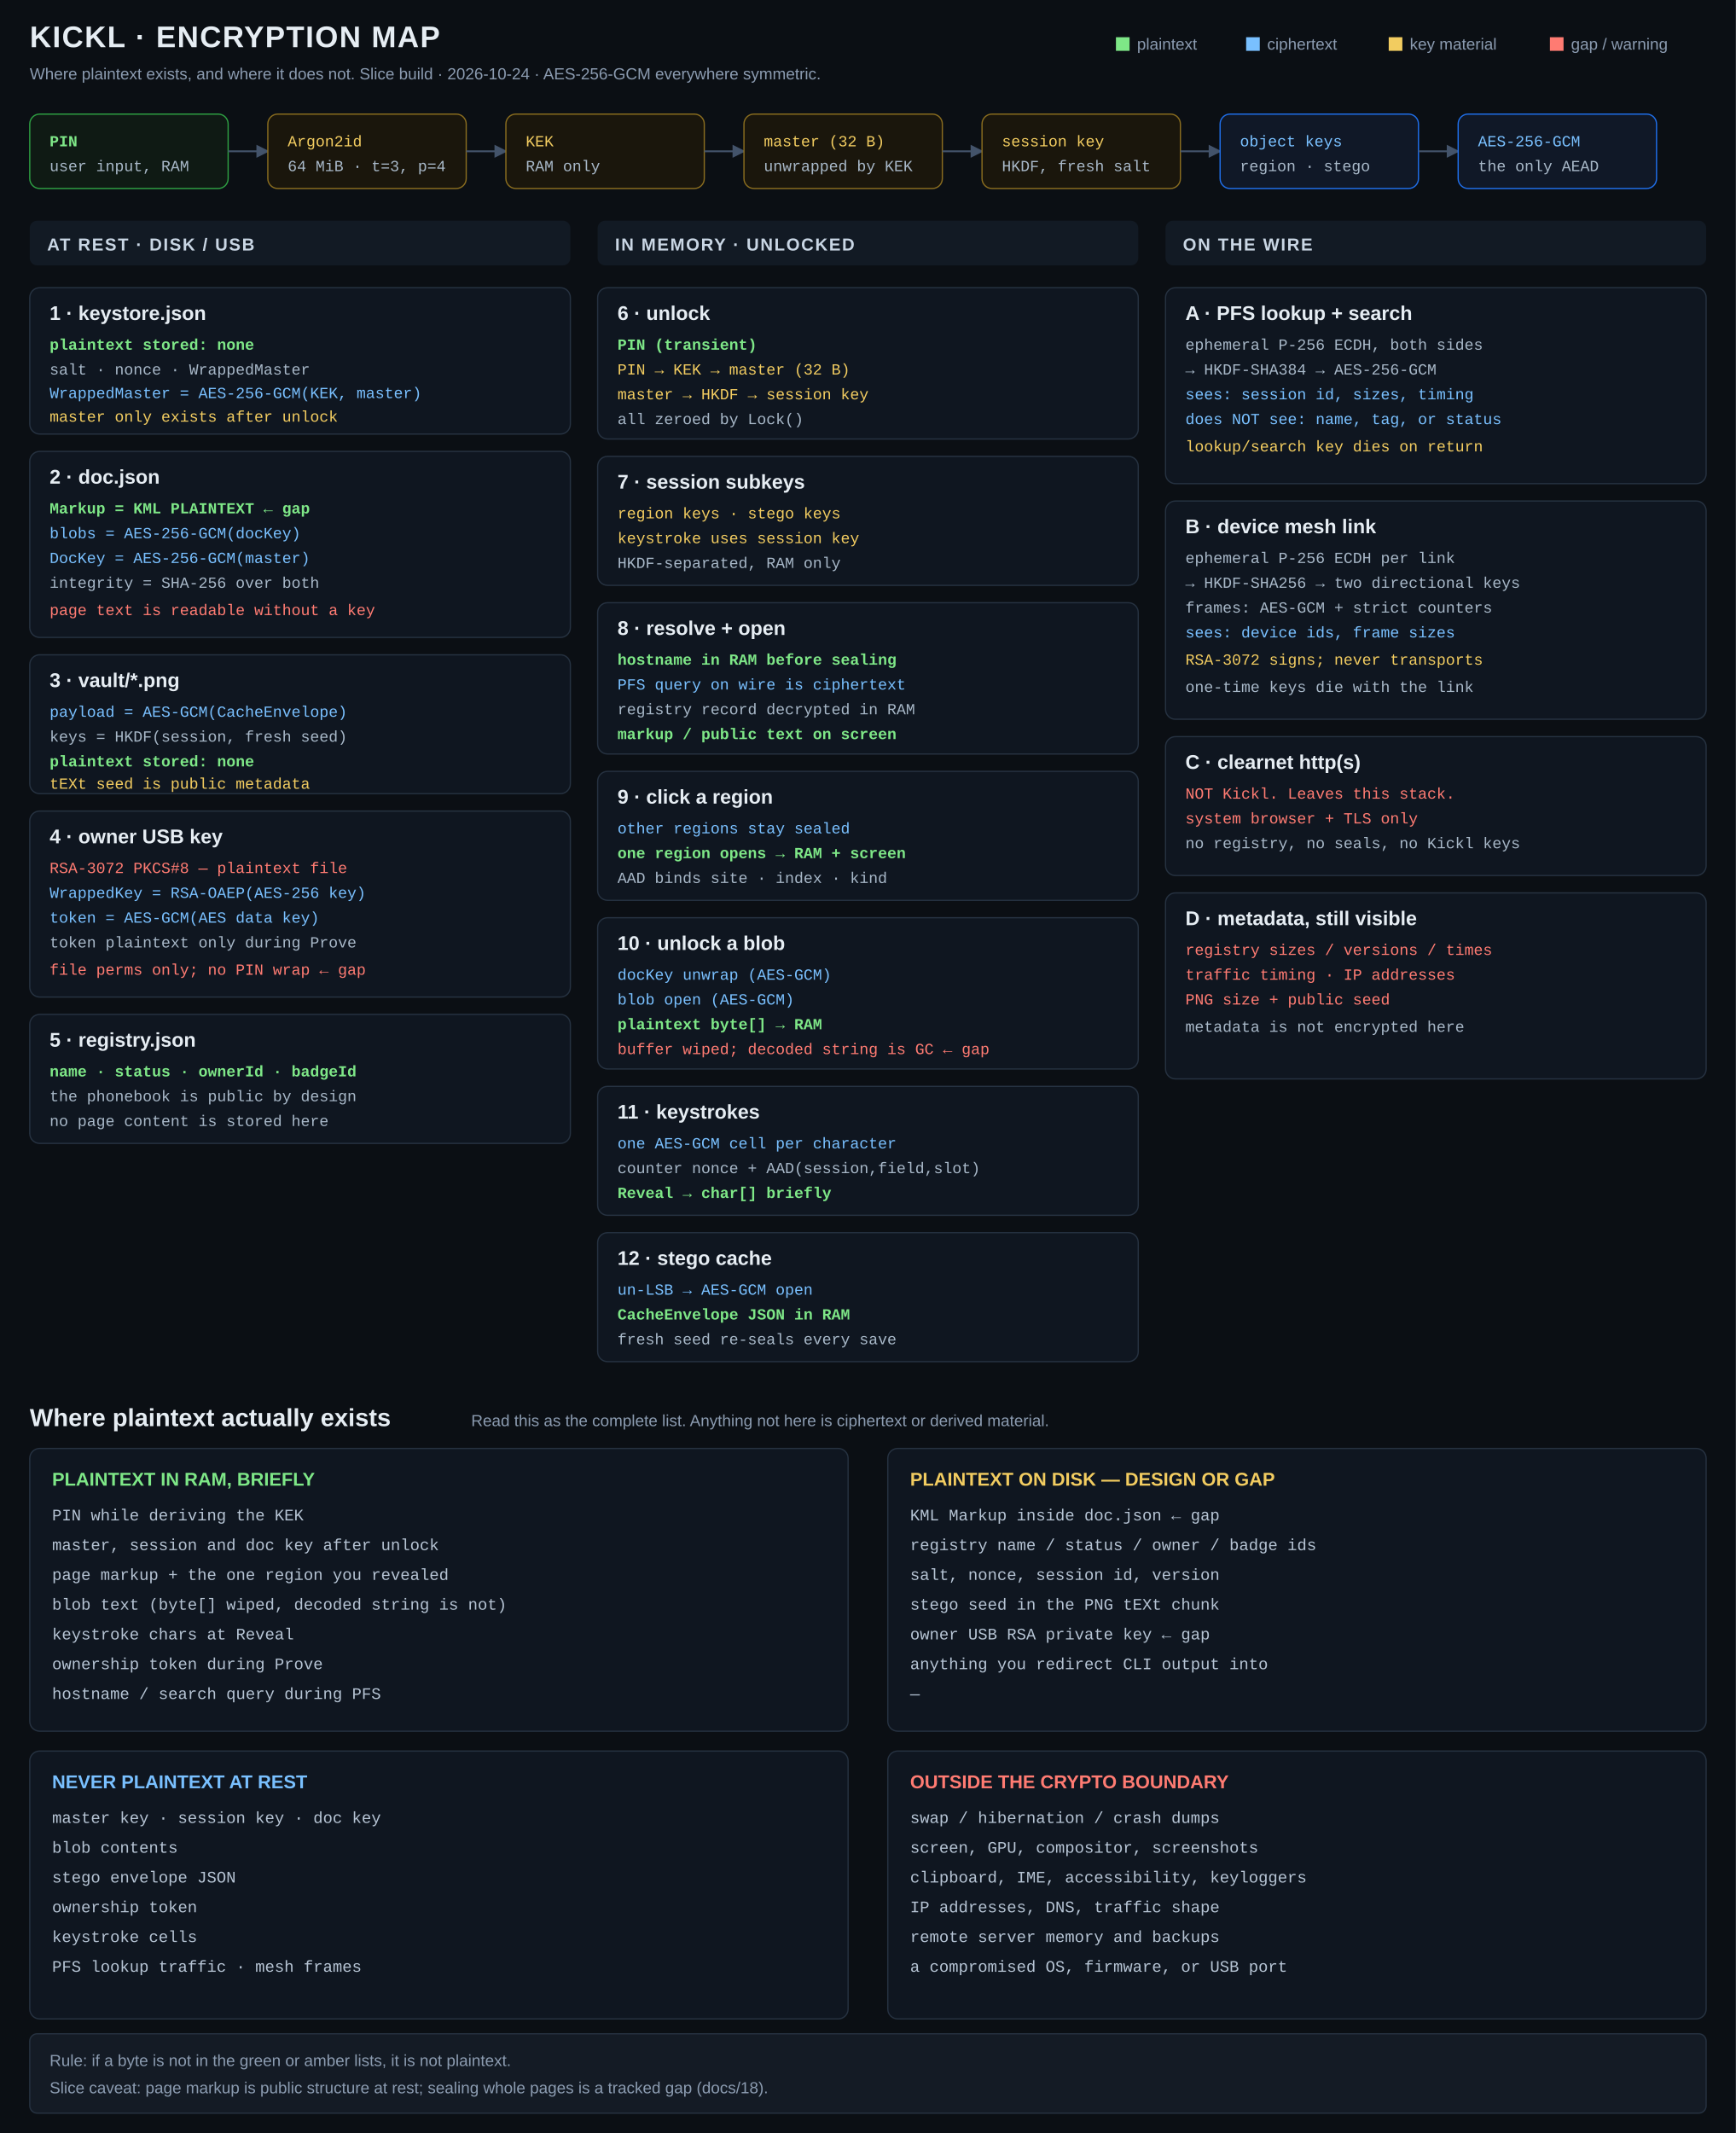
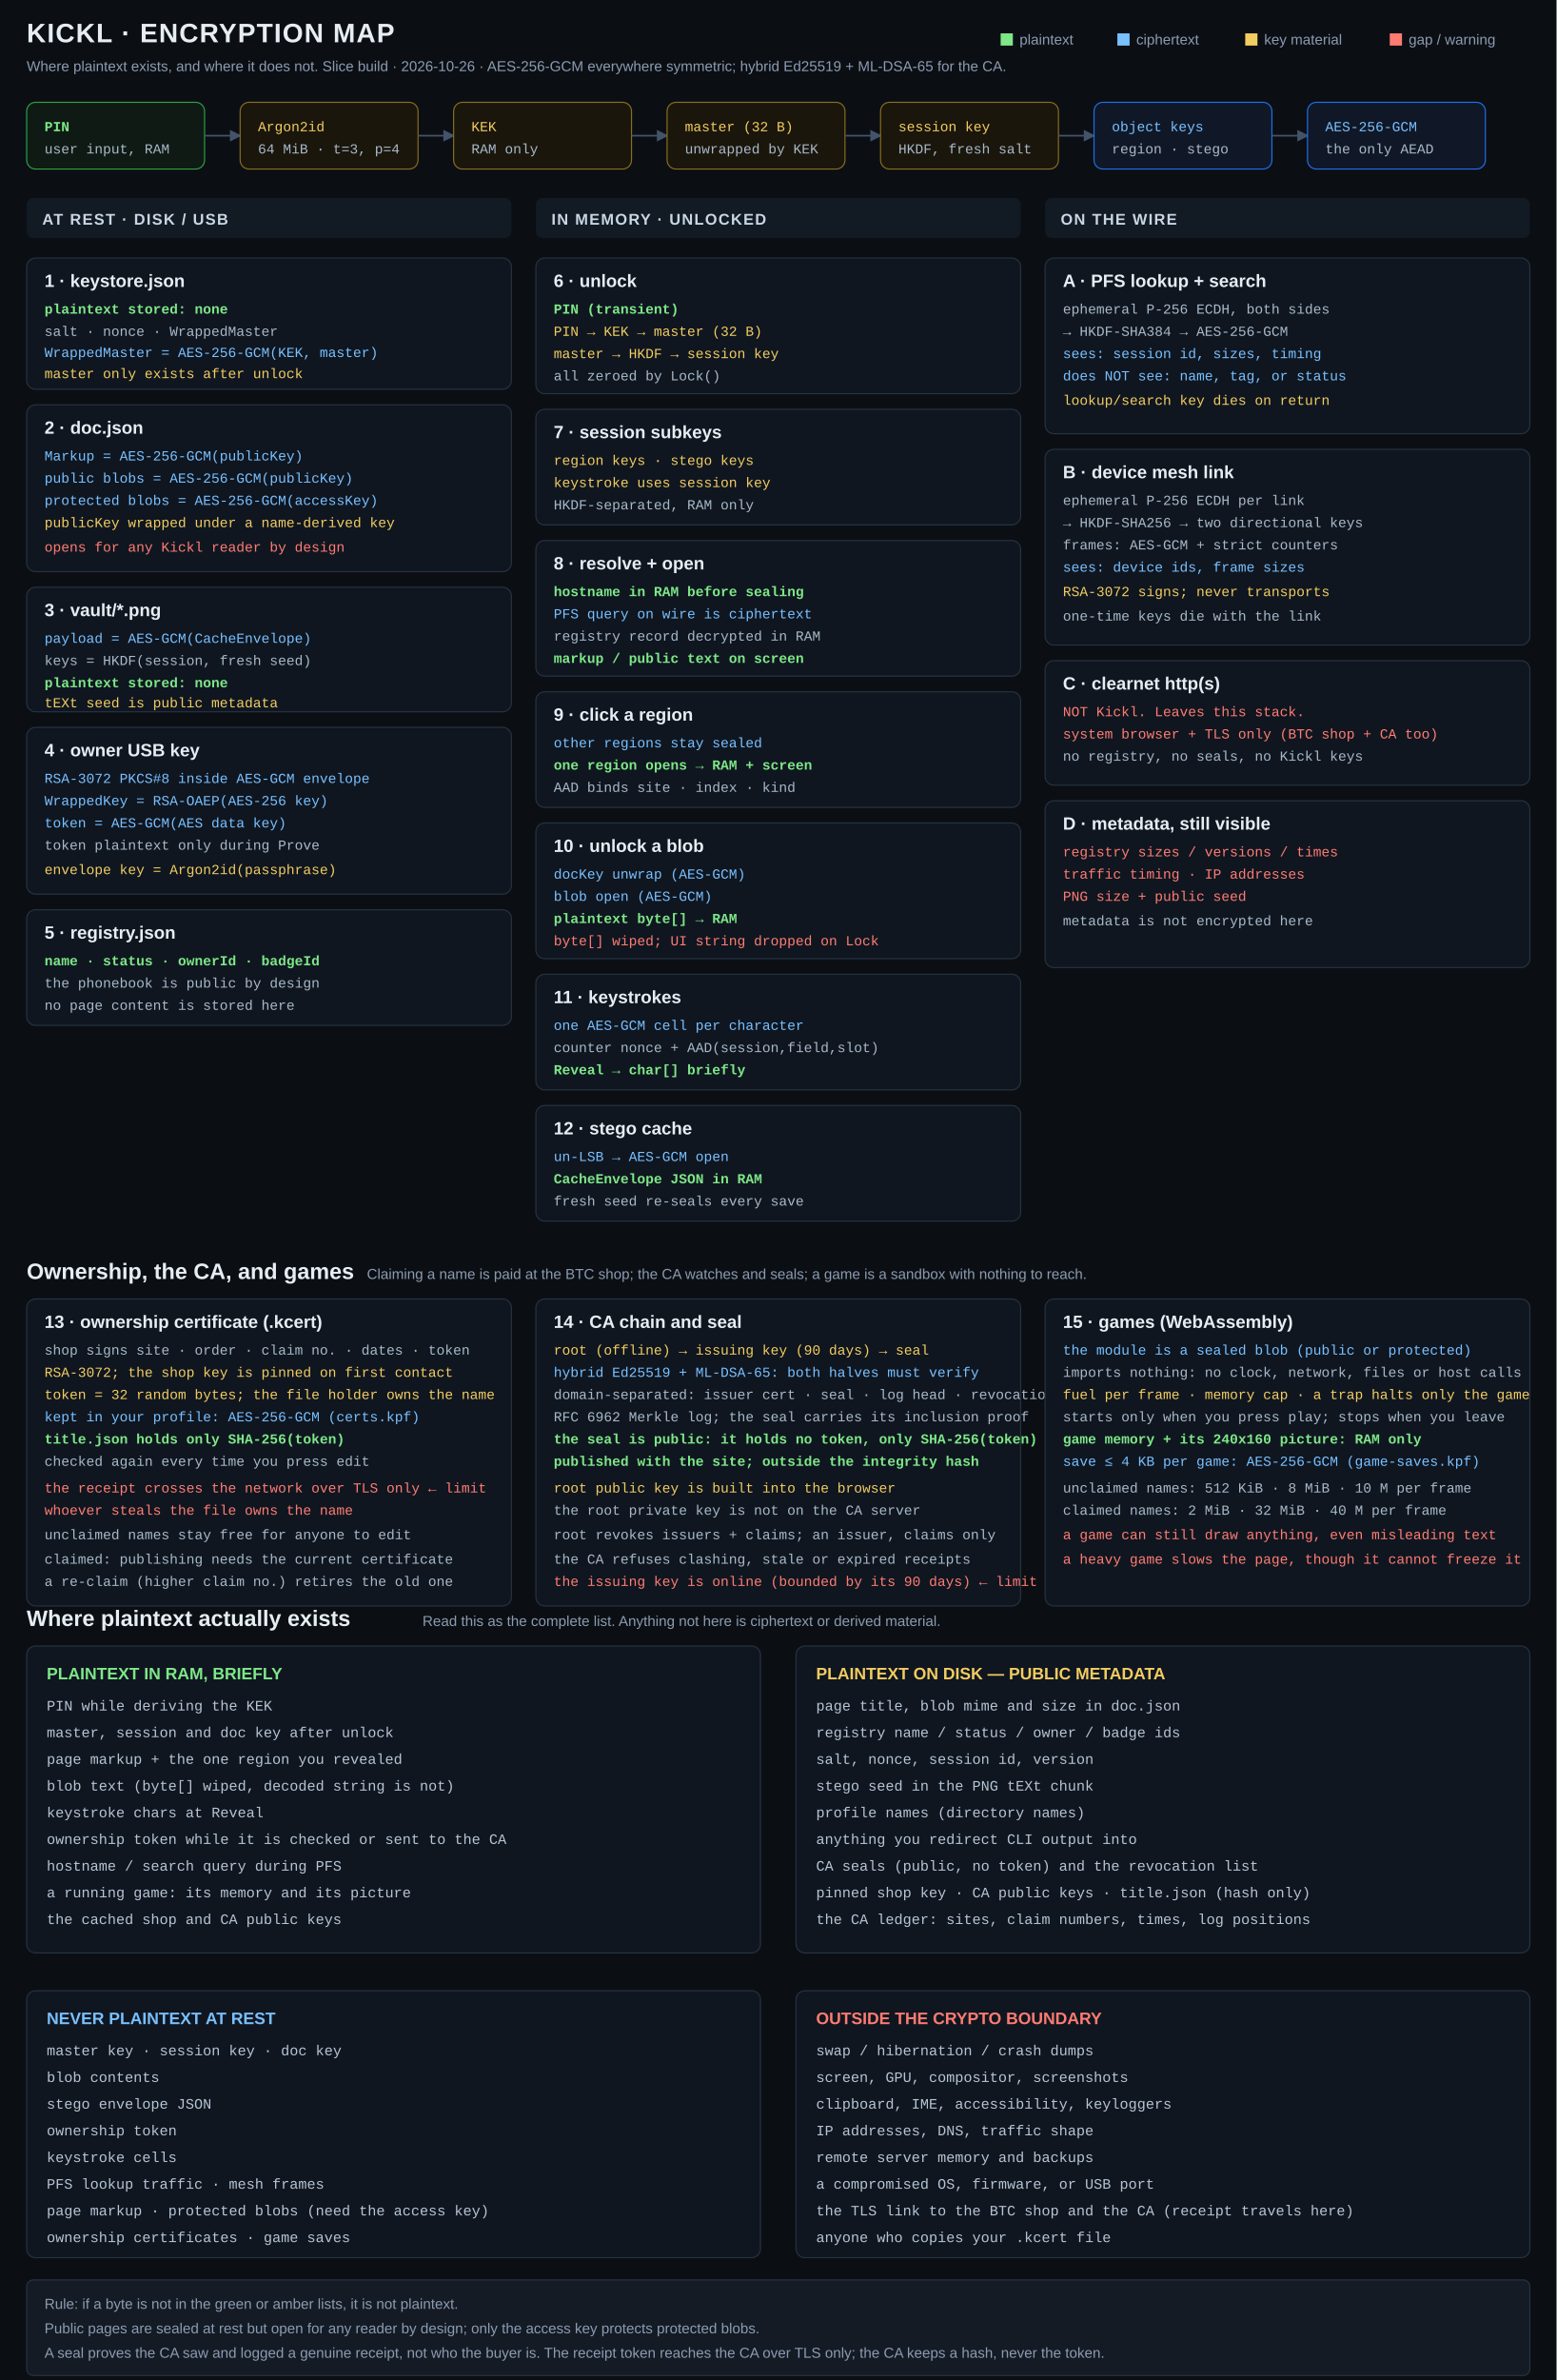
- <svg xmlns="http://www.w3.org/2000/svg" width="1400" height="1720" viewBox="0 0 1400 1720" role="img" aria-labelledby="title desc">
-   <rect width="1400" height="1720" fill="#0b0f14" />
+ <svg xmlns="http://www.w3.org/2000/svg" width="1400" height="2140" viewBox="0 0 1400 2140" role="img" aria-labelledby="title desc">
+   <rect width="1400" height="2140" fill="#0b0f14" />
  <style>
    .h { font: 700 16px "Segoe UI", Arial, sans-serif; fill: #e6edf3; }
    .sub { font: 400 13px "Segoe UI", Arial, sans-serif; fill: #8b9bb0; }
    .m { font: 400 12.5px Consolas, "Courier New", monospace; fill: #a8b8c8; }
    .pt { font: 600 12.5px Consolas, "Courier New", monospace; fill: #7ee787; }
    .ct { font: 400 12.5px Consolas, "Courier New", monospace; fill: #79c0ff; }
    .key { font: 400 12.5px Consolas, "Courier New", monospace; fill: #f2cc60; }
    .warn { font: 400 12.5px Consolas, "Courier New", monospace; fill: #ff7b72; }
    .box { fill: #0f1620; stroke: #263241; stroke-width: 1; }
    .colhead { font: 700 14px "Segoe UI", Arial, sans-serif; fill: #c9d6e4; letter-spacing: .08em; }
    .invh { font: 700 15px "Segoe UI", Arial, sans-serif; }
    .inv { font: 400 13px Consolas, "Courier New", monospace; fill: #b6c4d4; }
    .note { font: 400 13px "Segoe UI", Arial, sans-serif; fill: #8b9bb0; }
    .arrow { stroke: #43536a; stroke-width: 1.5; fill: none; }
  </style>
  <defs>
    <marker id="a" viewBox="0 0 8 8" refX="7" refY="4" markerWidth="7" markerHeight="7" orient="auto">
      <path d="M0 0 L8 4 L0 8 z" fill="#43536a" />
    </marker>
  </defs>
  <text x="24" y="38" class="h" style="font-size:24px;letter-spacing:.04em">KICKL · ENCRYPTION MAP</text>
-   <text x="24" y="64" class="sub">Where plaintext exists, and where it does not. Slice build · 2026-10-24 · AES-256-GCM everywhere symmetric.</text>
+   <text x="24" y="64" class="sub">Where plaintext exists, and where it does not. Slice build · 2026-10-26 · AES-256-GCM everywhere symmetric; hybrid Ed25519 + ML-DSA-65 for the CA.</text>
  <g transform="translate(900,30)">
    <rect x="0" y="0" width="11" height="11" fill="#7ee787" />
    <text x="17" y="10" class="sub">plaintext</text>
    <rect x="105" y="0" width="11" height="11" fill="#79c0ff" />
    <text x="122" y="10" class="sub">ciphertext</text>
    <rect x="220" y="0" width="11" height="11" fill="#f2cc60" />
    <text x="237" y="10" class="sub">key material</text>
    <rect x="350" y="0" width="11" height="11" fill="#ff7b72" />
    <text x="367" y="10" class="sub">gap / warning</text>
  </g>
  <g>
    <rect x="24" y="92" width="160" height="60" rx="8" fill="#0f1a14" stroke="#2ea043" />
    <text x="40" y="118" class="pt">PIN</text>
    <text x="40" y="138" class="m">user input, RAM</text>
    <path d="M184 122 H216" class="arrow" marker-end="url(#a)" />
    <rect x="216" y="92" width="160" height="60" rx="8" fill="#1a160c" stroke="#8a6d1f" />
    <text x="232" y="118" class="key">Argon2id</text>
    <text x="232" y="138" class="m">64 MiB · t=3, p=4</text>
    <path d="M376 122 H408" class="arrow" marker-end="url(#a)" />
    <rect x="408" y="92" width="160" height="60" rx="8" fill="#1a160c" stroke="#8a6d1f" />
    <text x="424" y="118" class="key">KEK</text>
    <text x="424" y="138" class="m">RAM only</text>
    <path d="M568 122 H600" class="arrow" marker-end="url(#a)" />
    <rect x="600" y="92" width="160" height="60" rx="8" fill="#1a160c" stroke="#8a6d1f" />
    <text x="616" y="118" class="key">master (32 B)</text>
    <text x="616" y="138" class="m">unwrapped by KEK</text>
    <path d="M760 122 H792" class="arrow" marker-end="url(#a)" />
    <rect x="792" y="92" width="160" height="60" rx="8" fill="#1a160c" stroke="#8a6d1f" />
    <text x="808" y="118" class="key">session key</text>
    <text x="808" y="138" class="m">HKDF, fresh salt</text>
    <path d="M952 122 H984" class="arrow" marker-end="url(#a)" />
    <rect x="984" y="92" width="160" height="60" rx="8" fill="#101827" stroke="#1f6feb" />
    <text x="1000" y="118" class="ct">object keys</text>
    <text x="1000" y="138" class="m">region · stego</text>
    <path d="M1144 122 H1176" class="arrow" marker-end="url(#a)" />
    <rect x="1176" y="92" width="160" height="60" rx="8" fill="#101827" stroke="#1f6feb" />
    <text x="1192" y="118" class="ct">AES-256-GCM</text>
    <text x="1192" y="138" class="m">the only AEAD</text>
  </g>
  <g>
    <rect x="24" y="178" width="436" height="36" rx="6" fill="#121a24" />
    <text x="38" y="202" class="colhead">AT REST · DISK / USB</text>
    <rect x="482" y="178" width="436" height="36" rx="6" fill="#121a24" />
    <text x="496" y="202" class="colhead">IN MEMORY · UNLOCKED</text>
    <rect x="940" y="178" width="436" height="36" rx="6" fill="#121a24" />
    <text x="954" y="202" class="colhead">ON THE WIRE</text>
  </g>
  <g transform="translate(24,232)">
    <rect class="box" width="436" height="118" rx="8" />
    <text x="16" y="26" class="h">1 · keystore.json</text>
    <text x="16" y="50" class="pt">plaintext stored: none</text>
    <text x="16" y="70" class="m">salt · nonce · WrappedMaster</text>
    <text x="16" y="89" class="ct">WrappedMaster = AES-256-GCM(KEK, master)</text>
    <text x="16" y="108" class="key">master only exists after unlock</text>
  </g>
  <g transform="translate(24,364)">
    <rect class="box" width="436" height="150" rx="8" />
    <text x="16" y="26" class="h">2 · doc.json</text>
-     <text x="16" y="50" class="pt">Markup = KML PLAINTEXT   ← gap</text>
-     <text x="16" y="70" class="ct">blobs = AES-256-GCM(docKey)</text>
-     <text x="16" y="90" class="ct">DocKey = AES-256-GCM(master)</text>
-     <text x="16" y="110" class="m">integrity = SHA-256 over both</text>
-     <text x="16" y="132" class="warn">page text is readable without a key</text>
+     <text x="16" y="50" class="ct">Markup = AES-256-GCM(publicKey)</text>
+     <text x="16" y="70" class="ct">public blobs = AES-256-GCM(publicKey)</text>
+     <text x="16" y="90" class="ct">protected blobs = AES-256-GCM(accessKey)</text>
+     <text x="16" y="110" class="key">publicKey wrapped under a name-derived key</text>
+     <text x="16" y="132" class="warn">opens for any Kickl reader by design</text>
  </g>
  <g transform="translate(24,528)">
    <rect class="box" width="436" height="112" rx="8" />
    <text x="16" y="26" class="h">3 · vault/*.png</text>
    <text x="16" y="50" class="ct">payload = AES-GCM(CacheEnvelope)</text>
    <text x="16" y="70" class="m">keys = HKDF(session, fresh seed)</text>
    <text x="16" y="90" class="pt">plaintext stored: none</text>
    <text x="16" y="108" class="key">tEXt seed is public metadata</text>
  </g>
  <g transform="translate(24,654)">
    <rect class="box" width="436" height="150" rx="8" />
    <text x="16" y="26" class="h">4 · owner USB key</text>
-     <text x="16" y="50" class="warn">RSA-3072 PKCS#8 — plaintext file</text>
+     <text x="16" y="50" class="ct">RSA-3072 PKCS#8 inside AES-GCM envelope</text>
    <text x="16" y="70" class="ct">WrappedKey = RSA-OAEP(AES-256 key)</text>
    <text x="16" y="90" class="ct">token = AES-GCM(AES data key)</text>
    <text x="16" y="110" class="m">token plaintext only during Prove</text>
-     <text x="16" y="132" class="warn">file perms only; no PIN wrap   ← gap</text>
+     <text x="16" y="132" class="key">envelope key = Argon2id(passphrase)</text>
  </g>
  <g transform="translate(24,818)">
    <rect class="box" width="436" height="104" rx="8" />
    <text x="16" y="26" class="h">5 · registry.json</text>
    <text x="16" y="50" class="pt">name · status · ownerId · badgeId</text>
    <text x="16" y="70" class="m">the phonebook is public by design</text>
    <text x="16" y="90" class="m">no page content is stored here</text>
  </g>
  <g transform="translate(482,232)">
    <rect class="box" width="436" height="122" rx="8" />
    <text x="16" y="26" class="h">6 · unlock</text>
    <text x="16" y="50" class="pt">PIN (transient)</text>
    <text x="16" y="70" class="key">PIN → KEK → master (32 B)</text>
    <text x="16" y="90" class="key">master → HKDF → session key</text>
    <text x="16" y="110" class="m">all zeroed by Lock()</text>
  </g>
  <g transform="translate(482,368)">
    <rect class="box" width="436" height="104" rx="8" />
    <text x="16" y="26" class="h">7 · session subkeys</text>
    <text x="16" y="50" class="key">region keys · stego keys</text>
    <text x="16" y="70" class="key">keystroke uses session key</text>
    <text x="16" y="90" class="m">HKDF-separated, RAM only</text>
  </g>
  <g transform="translate(482,486)">
    <rect class="box" width="436" height="122" rx="8" />
    <text x="16" y="26" class="h">8 · resolve + open</text>
    <text x="16" y="50" class="pt">hostname in RAM before sealing</text>
    <text x="16" y="70" class="ct">PFS query on wire is ciphertext</text>
    <text x="16" y="90" class="m">registry record decrypted in RAM</text>
    <text x="16" y="110" class="pt">markup / public text on screen</text>
  </g>
  <g transform="translate(482,622)">
    <rect class="box" width="436" height="104" rx="8" />
    <text x="16" y="26" class="h">9 · click a region</text>
    <text x="16" y="50" class="ct">other regions stay sealed</text>
    <text x="16" y="70" class="pt">one region opens → RAM + screen</text>
    <text x="16" y="90" class="m">AAD binds site · index · kind</text>
  </g>
  <g transform="translate(482,740)">
    <rect class="box" width="436" height="122" rx="8" />
    <text x="16" y="26" class="h">10 · unlock a blob</text>
    <text x="16" y="50" class="ct">docKey unwrap (AES-GCM)</text>
    <text x="16" y="70" class="ct">blob open (AES-GCM)</text>
    <text x="16" y="90" class="pt">plaintext byte[] → RAM</text>
-     <text x="16" y="110" class="warn">buffer wiped; decoded string is GC ← gap</text>
+     <text x="16" y="110" class="warn">byte[] wiped; UI string dropped on Lock</text>
  </g>
  <g transform="translate(482,876)">
    <rect class="box" width="436" height="104" rx="8" />
    <text x="16" y="26" class="h">11 · keystrokes</text>
    <text x="16" y="50" class="ct">one AES-GCM cell per character</text>
    <text x="16" y="70" class="m">counter nonce + AAD(session,field,slot)</text>
    <text x="16" y="90" class="pt">Reveal → char[] briefly</text>
  </g>
  <g transform="translate(482,994)">
    <rect class="box" width="436" height="104" rx="8" />
    <text x="16" y="26" class="h">12 · stego cache</text>
    <text x="16" y="50" class="ct">un-LSB → AES-GCM open</text>
    <text x="16" y="70" class="pt">CacheEnvelope JSON in RAM</text>
    <text x="16" y="90" class="m">fresh seed re-seals every save</text>
  </g>
  <g transform="translate(940,232)">
    <rect class="box" width="436" height="158" rx="8" />
    <text x="16" y="26" class="h">A · PFS lookup + search</text>
    <text x="16" y="50" class="m">ephemeral P-256 ECDH, both sides</text>
    <text x="16" y="70" class="m">→ HKDF-SHA384 → AES-256-GCM</text>
    <text x="16" y="90" class="ct">sees: session id, sizes, timing</text>
    <text x="16" y="110" class="ct">does NOT see: name, tag, or status</text>
    <text x="16" y="132" class="key">lookup/search key dies on return</text>
  </g>
  <g transform="translate(940,404)">
    <rect class="box" width="436" height="176" rx="8" />
    <text x="16" y="26" class="h">B · device mesh link</text>
    <text x="16" y="50" class="m">ephemeral P-256 ECDH per link</text>
    <text x="16" y="70" class="m">→ HKDF-SHA256 → two directional keys</text>
    <text x="16" y="90" class="m">frames: AES-GCM + strict counters</text>
    <text x="16" y="110" class="ct">sees: device ids, frame sizes</text>
    <text x="16" y="132" class="key">RSA-3072 signs; never transports</text>
    <text x="16" y="154" class="m">one-time keys die with the link</text>
  </g>
  <g transform="translate(940,594)">
    <rect class="box" width="436" height="112" rx="8" />
    <text x="16" y="26" class="h">C · clearnet http(s)</text>
    <text x="16" y="50" class="warn">NOT Kickl. Leaves this stack.</text>
-     <text x="16" y="70" class="warn">system browser + TLS only</text>
+     <text x="16" y="70" class="warn">system browser + TLS only (BTC shop + CA too)</text>
    <text x="16" y="90" class="m">no registry, no seals, no Kickl keys</text>
  </g>
  <g transform="translate(940,720)">
    <rect class="box" width="436" height="150" rx="8" />
    <text x="16" y="26" class="h">D · metadata, still visible</text>
    <text x="16" y="50" class="warn">registry sizes / versions / times</text>
    <text x="16" y="70" class="warn">traffic timing · IP addresses</text>
    <text x="16" y="90" class="warn">PNG size + public seed</text>
    <text x="16" y="112" class="m">metadata is not encrypted here</text>
  </g>
-   <text x="24" y="1150" class="h" style="font-size:20px">Where plaintext actually exists</text>
-   <text x="380" y="1150" class="sub">Read this as the complete list. Anything not here is ciphertext or derived material.</text>
+   <text x="24" y="1150" class="h" style="font-size:20px">Ownership, the CA, and games</text>
+   <text x="330" y="1150" class="sub">Claiming a name is paid at the BTC shop; the CA watches and seals; a game is a sandbox with nothing to reach.</text>
  <g transform="translate(24,1168)">
-     <rect class="box" width="660" height="228" rx="8" stroke="#2ea043" />
+     <rect class="box" width="436" height="276" rx="8" />
+     <text x="16" y="26" class="h">13 · ownership certificate (.kcert)</text>
+     <text x="16" y="50" class="m">shop signs site · order · claim no. · dates · token</text>
+     <text x="16" y="70" class="key">RSA-3072; the shop key is pinned on first contact</text>
+     <text x="16" y="90" class="key">token = 32 random bytes; the file holder owns the name</text>
+     <text x="16" y="110" class="ct">kept in your profile: AES-256-GCM (certs.kpf)</text>
+     <text x="16" y="130" class="pt">title.json holds only SHA-256(token)</text>
+     <text x="16" y="150" class="m">checked again every time you press edit</text>
+     <text x="16" y="174" class="warn">the receipt crosses the network over TLS only   ← limit</text>
+     <text x="16" y="194" class="warn">whoever steals the file owns the name</text>
+     <text x="16" y="216" class="m">unclaimed names stay free for anyone to edit</text>
+     <text x="16" y="238" class="m">claimed: publishing needs the current certificate</text>
+     <text x="16" y="258" class="m">a re-claim (higher claim no.) retires the old one</text>
+   </g>
+   <g transform="translate(482,1168)">
+     <rect class="box" width="436" height="276" rx="8" />
+     <text x="16" y="26" class="h">14 · CA chain and seal</text>
+     <text x="16" y="50" class="key">root (offline) → issuing key (90 days) → seal</text>
+     <text x="16" y="70" class="ct">hybrid Ed25519 + ML-DSA-65: both halves must verify</text>
+     <text x="16" y="90" class="m">domain-separated: issuer cert · seal · log head · revocations</text>
+     <text x="16" y="110" class="m">RFC 6962 Merkle log; the seal carries its inclusion proof</text>
+     <text x="16" y="130" class="pt">the seal is public: it holds no token, only SHA-256(token)</text>
+     <text x="16" y="150" class="pt">published with the site; outside the integrity hash</text>
+     <text x="16" y="174" class="key">root public key is built into the browser</text>
+     <text x="16" y="194" class="m">the root private key is not on the CA server</text>
+     <text x="16" y="216" class="m">root revokes issuers + claims; an issuer, claims only</text>
+     <text x="16" y="238" class="m">the CA refuses clashing, stale or expired receipts</text>
+     <text x="16" y="258" class="warn">the issuing key is online (bounded by its 90 days)   ← limit</text>
+   </g>
+   <g transform="translate(940,1168)">
+     <rect class="box" width="436" height="276" rx="8" />
+     <text x="16" y="26" class="h">15 · games (WebAssembly)</text>
+     <text x="16" y="50" class="ct">the module is a sealed blob (public or protected)</text>
+     <text x="16" y="70" class="m">imports nothing: no clock, network, files or host calls</text>
+     <text x="16" y="90" class="key">fuel per frame · memory cap · a trap halts only the game</text>
+     <text x="16" y="110" class="m">starts only when you press play; stops when you leave</text>
+     <text x="16" y="130" class="pt">game memory + its 240x160 picture: RAM only</text>
+     <text x="16" y="150" class="ct">save ≤ 4 KB per game: AES-256-GCM (game-saves.kpf)</text>
+     <text x="16" y="174" class="m">unclaimed names: 512 KiB · 8 MiB · 10 M per frame</text>
+     <text x="16" y="194" class="m">claimed names: 2 MiB · 32 MiB · 40 M per frame</text>
+     <text x="16" y="216" class="warn">a game can still draw anything, even misleading text</text>
+     <text x="16" y="238" class="warn">a heavy game slows the page, though it cannot freeze it</text>
+   </g>
+   <text x="24" y="1462" class="h" style="font-size:20px">Where plaintext actually exists</text>
+   <text x="380" y="1462" class="sub">Read this as the complete list. Anything not here is ciphertext or derived material.</text>
+   <g transform="translate(24,1480)">
+     <rect class="box" width="660" height="276" rx="8" stroke="#2ea043" />
    <text x="18" y="30" class="invh" fill="#7ee787">PLAINTEXT IN RAM, BRIEFLY</text>
    <text x="18" y="58" class="inv">PIN while deriving the KEK</text>
    <text x="18" y="82" class="inv">master, session and doc key after unlock</text>
    <text x="18" y="106" class="inv">page markup + the one region you revealed</text>
    <text x="18" y="130" class="inv">blob text (byte[] wiped, decoded string is not)</text>
    <text x="18" y="154" class="inv">keystroke chars at Reveal</text>
-     <text x="18" y="178" class="inv">ownership token during Prove</text>
+     <text x="18" y="178" class="inv">ownership token while it is checked or sent to the CA</text>
    <text x="18" y="202" class="inv">hostname / search query during PFS</text>
-   </g>
-   <g transform="translate(716,1168)">
-     <rect class="box" width="660" height="228" rx="8" stroke="#8a6d1f" />
-     <text x="18" y="30" class="invh" fill="#f2cc60">PLAINTEXT ON DISK — DESIGN OR GAP</text>
-     <text x="18" y="58" class="inv">KML Markup inside doc.json                ← gap</text>
+     <text x="18" y="226" class="inv">a running game: its memory and its picture</text>
+     <text x="18" y="250" class="inv">the cached shop and CA public keys</text>
+   </g>
+   <g transform="translate(716,1480)">
+     <rect class="box" width="660" height="276" rx="8" stroke="#8a6d1f" />
+     <text x="18" y="30" class="invh" fill="#f2cc60">PLAINTEXT ON DISK — PUBLIC METADATA</text>
+     <text x="18" y="58" class="inv">page title, blob mime and size in doc.json</text>
    <text x="18" y="82" class="inv">registry name / status / owner / badge ids</text>
    <text x="18" y="106" class="inv">salt, nonce, session id, version</text>
    <text x="18" y="130" class="inv">stego seed in the PNG tEXt chunk</text>
-     <text x="18" y="154" class="inv">owner USB RSA private key                  ← gap</text>
+     <text x="18" y="154" class="inv">profile names (directory names)</text>
    <text x="18" y="178" class="inv">anything you redirect CLI output into</text>
-     <text x="18" y="202" class="inv">—</text>
-   </g>
-   <g transform="translate(24,1412)">
-     <rect class="box" width="660" height="216" rx="8" stroke="#1f6feb" />
+     <text x="18" y="202" class="inv">CA seals (public, no token) and the revocation list</text>
+     <text x="18" y="226" class="inv">pinned shop key · CA public keys · title.json (hash only)</text>
+     <text x="18" y="250" class="inv">the CA ledger: sites, claim numbers, times, log positions</text>
+   </g>
+   <g transform="translate(24,1790)">
+     <rect class="box" width="660" height="240" rx="8" stroke="#1f6feb" />
    <text x="18" y="30" class="invh" fill="#79c0ff">NEVER PLAINTEXT AT REST</text>
    <text x="18" y="58" class="inv">master key · session key · doc key</text>
    <text x="18" y="82" class="inv">blob contents</text>
    <text x="18" y="106" class="inv">stego envelope JSON</text>
    <text x="18" y="130" class="inv">ownership token</text>
    <text x="18" y="154" class="inv">keystroke cells</text>
    <text x="18" y="178" class="inv">PFS lookup traffic · mesh frames</text>
-   </g>
-   <g transform="translate(716,1412)">
-     <rect class="box" width="660" height="216" rx="8" stroke="#8b2f2f" />
+     <text x="18" y="202" class="inv">page markup · protected blobs (need the access key)</text>
+     <text x="18" y="226" class="inv">ownership certificates · game saves</text>
+   </g>
+   <g transform="translate(716,1790)">
+     <rect class="box" width="660" height="240" rx="8" stroke="#8b2f2f" />
    <text x="18" y="30" class="invh" fill="#ff7b72">OUTSIDE THE CRYPTO BOUNDARY</text>
    <text x="18" y="58" class="inv">swap / hibernation / crash dumps</text>
    <text x="18" y="82" class="inv">screen, GPU, compositor, screenshots</text>
    <text x="18" y="106" class="inv">clipboard, IME, accessibility, keyloggers</text>
    <text x="18" y="130" class="inv">IP addresses, DNS, traffic shape</text>
    <text x="18" y="154" class="inv">remote server memory and backups</text>
    <text x="18" y="178" class="inv">a compromised OS, firmware, or USB port</text>
-   </g>
-   <g transform="translate(24,1640)">
-     <rect x="0" y="0" width="1352" height="64" rx="6" fill="#141b25" stroke="#263241" />
+     <text x="18" y="202" class="inv">the TLS link to the BTC shop and the CA (receipt travels here)</text>
+     <text x="18" y="226" class="inv">anyone who copies your .kcert file</text>
+   </g>
+   <g transform="translate(24,2050)">
+     <rect x="0" y="0" width="1352" height="86" rx="6" fill="#141b25" stroke="#263241" />
    <text x="16" y="26" class="note">Rule: if a byte is not in the green or amber lists, it is not plaintext.</text>
-     <text x="16" y="48" class="note">Slice caveat: page markup is public structure at rest; sealing whole pages is a tracked gap (docs/18).</text>
+     <text x="16" y="48" class="note">Public pages are sealed at rest but open for any reader by design; only the access key protects protected blobs.</text>
+     <text x="16" y="70" class="note">A seal proves the CA saw and logged a genuine receipt, not who the buyer is. The receipt token reaches the CA over TLS only; the CA keeps a hash, never the token.</text>
  </g>
</svg>
